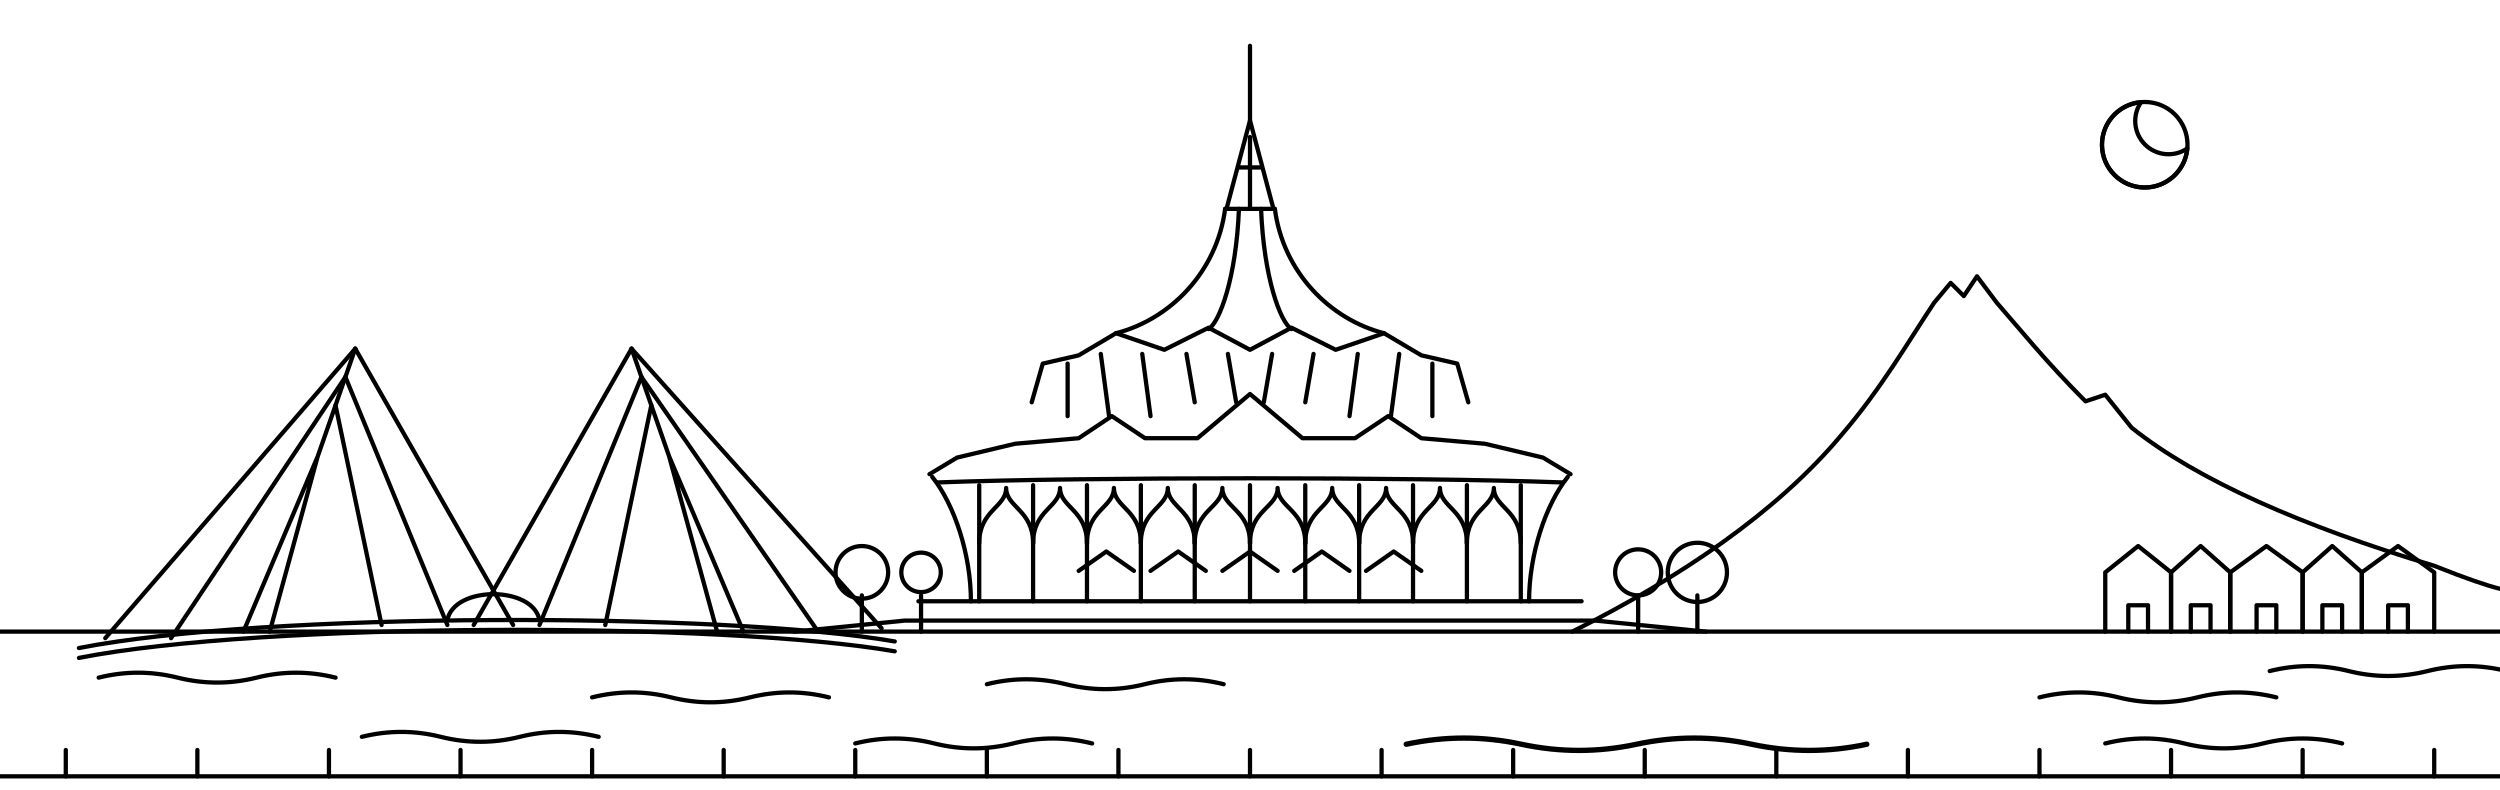
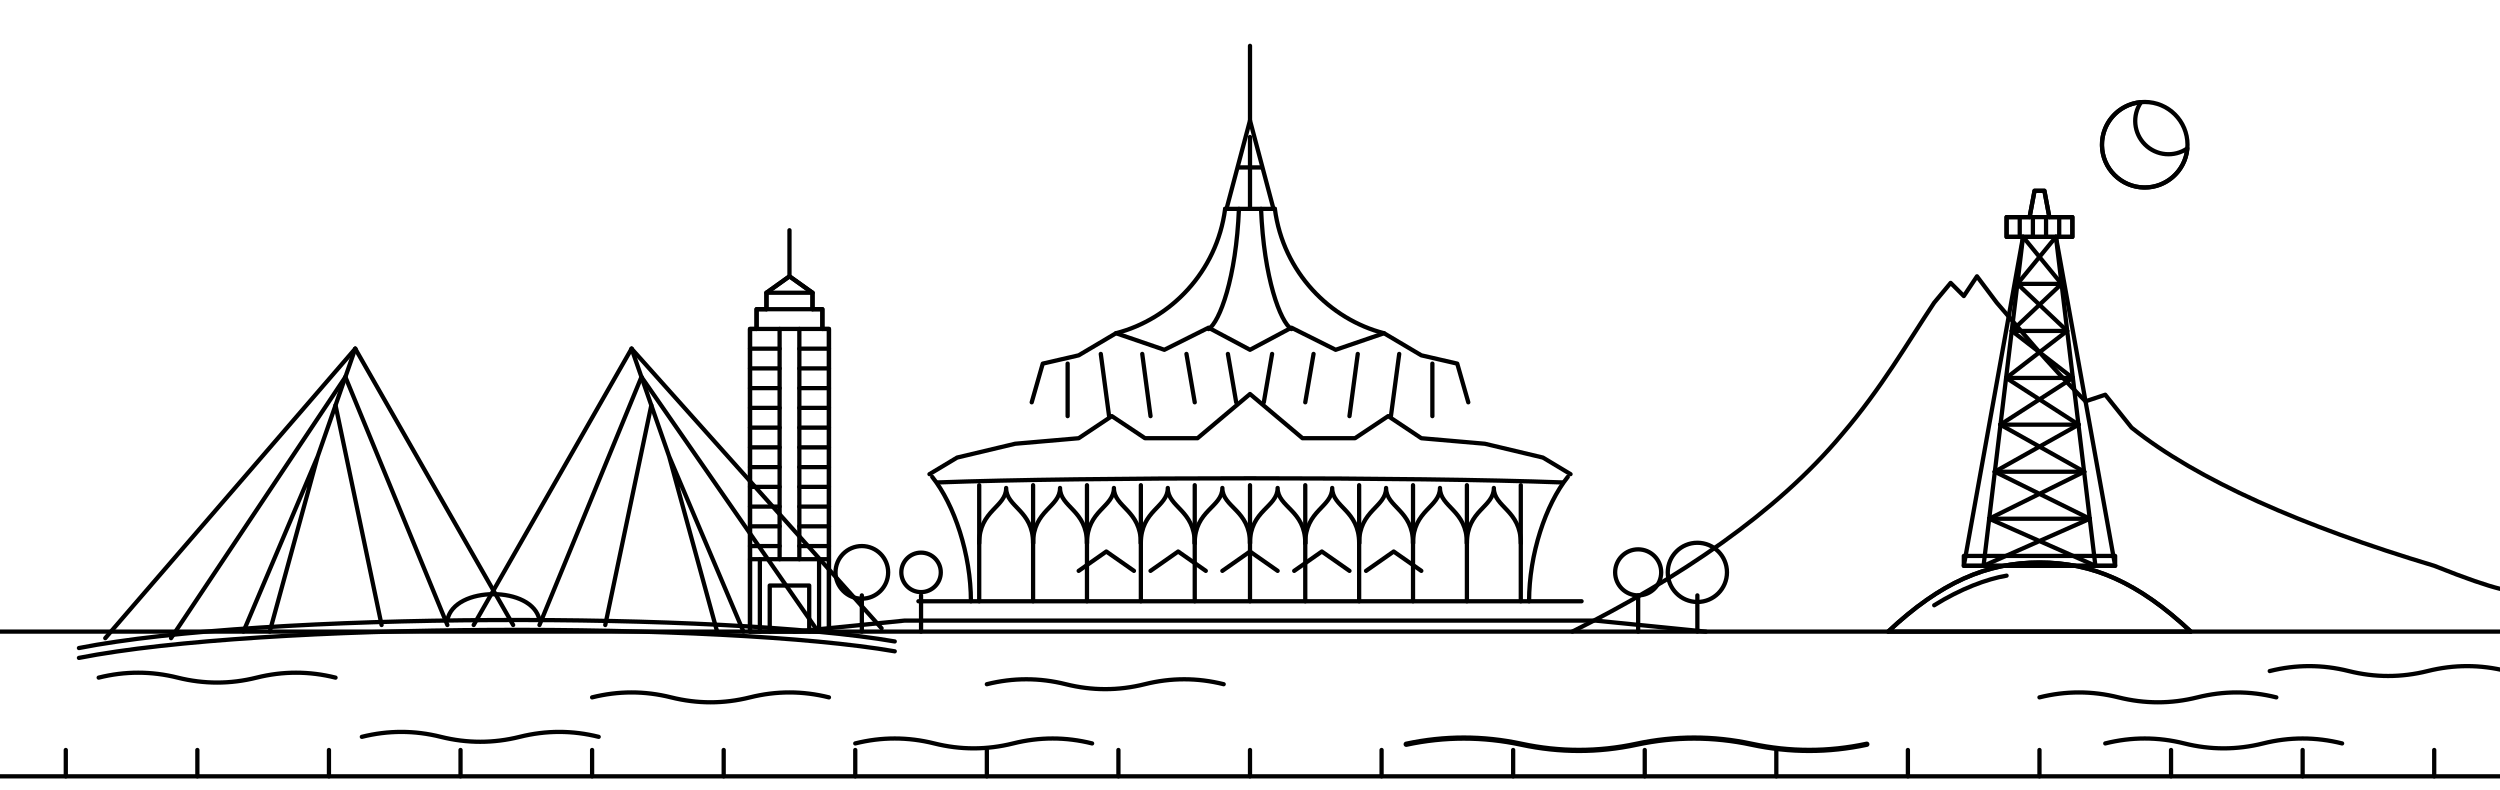
<svg xmlns="http://www.w3.org/2000/svg" class="hero-art" viewBox="0 0 760 240" aria-hidden="true" focusable="false" fill="none" stroke="currentColor" stroke-width="1.3" stroke-linecap="round" stroke-linejoin="round">
  <g class="art-hills">
    <path class="art-peak" d="M478 192 C 510 176, 540 156, 560 132 C 572 118, 580 104, 588 92 L 593 86 L 597 90 L 601 84 L 607 92 C 614 100, 622 110, 634 122 L 640 120 L 648 130 C 668 146, 700 160, 740 172 C 750 176, 756 178, 760 179" />
  </g>
  <g class="art-bridge">
    <path d="M24 197 C 80 186, 220 186, 272 195" />
    <path d="M24 200 C 80 189, 220 189, 272 198" />
    <path d="M136 188.5 C 138 178, 162 178, 164 188.5" />
    <path class="art-mast" d="M74 192 L96.6 138.7 L82 192 M96.6 138.7 L108 106" />
    <path class="art-mast" d="M218 192 L203.4 138.7 L226 192 M203.4 138.7 L192 106" />
    <g class="art-cables">
      <line x1="102.0" y1="123.2" x2="116.0" y2="190" />
      <line x1="105.0" y1="114.6" x2="136.0" y2="190" />
      <line x1="108.0" y1="106.0" x2="156.0" y2="190" />
      <line x1="105.0" y1="114.6" x2="52.0" y2="194" />
      <line x1="108.0" y1="106.0" x2="32.0" y2="194" />
      <line x1="198.0" y1="123.2" x2="184.0" y2="190" />
      <line x1="195.0" y1="114.6" x2="164.0" y2="190" />
      <line x1="192.0" y1="106.0" x2="144.0" y2="190" />
      <line x1="195.0" y1="114.6" x2="248.0" y2="191" />
      <line x1="192.0" y1="106.0" x2="268.0" y2="191" />
    </g>
  </g>
  <g class="dun" transform="translate(380.0 0.5) scale(0.42)" vector-effect="non-scaling-stroke">
    <path d="M0 32 L0 86" vector-effect="non-scaling-stroke" />
    <path d="M-17 150 L0 86 L17 150" vector-effect="non-scaling-stroke" />
    <path d="M-18 150 L18 150" vector-effect="non-scaling-stroke" />
    <path d="M0 98 L0 150 M-8 120 L8 120" vector-effect="non-scaling-stroke" />
    <path d="M-18 150 C -24 196, -58 230, -97 240" vector-effect="non-scaling-stroke" />
    <path d="M18 150 C 24 196, 58 230, 97 240" vector-effect="non-scaling-stroke" />
    <path d="M-8 150 C -10 200, -22 232, -30 237 M8 150 C 10 200, 22 232, 30 237" vector-effect="non-scaling-stroke" />
    <path d="M-158.0 290.0 L-150.0 262.0 L-124.0 256.0 L-97.0 240.0 L-62.0 252.0 L-30.0 236.0 L0.0 252.0 L0.0 252.0 L30.0 236.0 L62.0 252.0 L97.0 240.0 L124.0 256.0 L150.0 262.0 L158.0 290.0" vector-effect="non-scaling-stroke" />
    <path d="M-16 255 L-10 290" vector-effect="non-scaling-stroke" />
    <path d="M16 255 L10 290" vector-effect="non-scaling-stroke" />
    <path d="M-46 255 L-40 290" vector-effect="non-scaling-stroke" />
    <path d="M46 255 L40 290" vector-effect="non-scaling-stroke" />
    <path d="M-78 255 L-72 300" vector-effect="non-scaling-stroke" />
    <path d="M78 255 L72 300" vector-effect="non-scaling-stroke" />
    <path d="M-108 255 L-102 300" vector-effect="non-scaling-stroke" />
    <path d="M108 255 L102 300" vector-effect="non-scaling-stroke" />
    <path d="M-132 262 L-132 300" vector-effect="non-scaling-stroke" />
    <path d="M132 262 L132 300" vector-effect="non-scaling-stroke" />
    <path d="M-232.0 342.0 L-212.0 330.0 L-170.0 320.0 L-124.0 316.0 L-100.0 300.0 L-76.0 316.0 L-38.0 316.0 L0.0 284.0 L0.0 284.0 L38.0 316.0 L76.0 316.0 L100.0 300.0 L124.0 316.0 L170.0 320.0 L212.0 330.0 L232.0 342.0" vector-effect="non-scaling-stroke" />
    <path d="M-226 348 C -120 344, 120 344, 226 348" vector-effect="non-scaling-stroke" />
    <path d="M-196 392 C -196 368, -176.5 366, -176.5 352 C -176.5 366, -157 368, -157 392" vector-effect="non-scaling-stroke" />
    <path d="M-157 392 C -157 368, -137.5 366, -137.5 352 C -137.5 366, -118 368, -118 392" vector-effect="non-scaling-stroke" />
    <path d="M-118 392 C -118 368, -98.5 366, -98.5 352 C -98.5 366, -79 368, -79 392" vector-effect="non-scaling-stroke" />
    <path d="M-79 392 C -79 368, -59.5 366, -59.5 352 C -59.5 366, -40 368, -40 392" vector-effect="non-scaling-stroke" />
    <path d="M-40 392 C -40 368, -20.0 366, -20.0 352 C -20.0 366, 0 368, 0 392" vector-effect="non-scaling-stroke" />
    <path d="M0 392 C 0 368, 20.0 366, 20.0 352 C 20.0 366, 40 368, 40 392" vector-effect="non-scaling-stroke" />
    <path d="M40 392 C 40 368, 59.5 366, 59.5 352 C 59.5 366, 79 368, 79 392" vector-effect="non-scaling-stroke" />
    <path d="M79 392 C 79 368, 98.5 366, 98.5 352 C 98.5 366, 118 368, 118 392" vector-effect="non-scaling-stroke" />
    <path d="M118 392 C 118 368, 137.5 366, 137.5 352 C 137.5 366, 157 368, 157 392" vector-effect="non-scaling-stroke" />
    <path d="M157 392 C 157 368, 176.5 366, 176.5 352 C 176.5 366, 196 368, 196 392" vector-effect="non-scaling-stroke" />
    <path d="M-196 350 L-196 434" vector-effect="non-scaling-stroke" />
    <path d="M-157 350 L-157 434" vector-effect="non-scaling-stroke" />
    <path d="M-118 350 L-118 434" vector-effect="non-scaling-stroke" />
    <path d="M-79 350 L-79 434" vector-effect="non-scaling-stroke" />
    <path d="M-40 350 L-40 434" vector-effect="non-scaling-stroke" />
    <path d="M0 350 L0 434" vector-effect="non-scaling-stroke" />
    <path d="M40 350 L40 434" vector-effect="non-scaling-stroke" />
    <path d="M79 350 L79 434" vector-effect="non-scaling-stroke" />
    <path d="M118 350 L118 434" vector-effect="non-scaling-stroke" />
    <path d="M157 350 L157 434" vector-effect="non-scaling-stroke" />
    <path d="M196 350 L196 434" vector-effect="non-scaling-stroke" />
    <path d="M-230 344 C -214 364, -202 400, -202 434" vector-effect="non-scaling-stroke" />
    <path d="M230 344 C 214 364, 202 400, 202 434" vector-effect="non-scaling-stroke" />
    <path d="M-124 412 L-104 398 L-84 412" vector-effect="non-scaling-stroke" />
    <path d="M-72 412 L-52 398 L-32 412" vector-effect="non-scaling-stroke" />
    <path d="M-20 412 L0 398 L20 412" vector-effect="non-scaling-stroke" />
    <path d="M32 412 L52 398 L72 412" vector-effect="non-scaling-stroke" />
    <path d="M84 412 L104 398 L124 412" vector-effect="non-scaling-stroke" />
    <path d="M-240 434 L240 434" vector-effect="non-scaling-stroke" />
    <path d="M-330 456 L-250 448 L250 448 L330 456" vector-effect="non-scaling-stroke" />
  </g>
  <g class="art-minor">
    <path d="M262 192 v -11" />
    <circle cx="262" cy="174" r="8" />
    <path d="M280 192 v -11" />
    <circle cx="280" cy="174" r="6" />
    <path d="M498 192 v -11" />
    <circle cx="498" cy="174" r="7" />
    <path d="M516 192 v -11" />
    <circle cx="516" cy="174" r="9" />
-     <path d="M640 192 V 174 L 650.0 166 L 660 174 V 192" />
-     <path d="M647.0 192 v -8 h 6 v 8" />
-     <path d="M660 192 V 174 L 669.0 166 L 678 174 V 192" />
-     <path d="M666.0 192 v -8 h 6 v 8" />
-     <path d="M678 192 V 174 L 689.0 166 L 700 174 V 192" />
-     <path d="M686.0 192 v -8 h 6 v 8" />
-     <path d="M700 192 V 174 L 709.0 166 L 718 174 V 192" />
-     <path d="M706.0 192 v -8 h 6 v 8" />
-     <path d="M718 192 V 174 L 729.0 166 L 740 174 V 192" />
-     <path d="M726.0 192 v -8 h 6 v 8" />
  </g>
  <path d="M0 192 L 760 192" />
  <g class="art-river">
    <path d="M30 206 q 12 -3 24 0 t 24 0 t 24 0" />
    <path d="M180 212 q 12 -3 24 0 t 24 0 t 24 0" />
    <path d="M300 208 q 12 -3 24 0 t 24 0 t 24 0" />
    <path d="M620 212 q 12 -3 24 0 t 24 0 t 24 0" />
    <path d="M690 204 q 12 -3 24 0 t 24 0 t 24 0" />
    <path d="M110 224 q 12 -3 24 0 t 24 0 t 24 0" />
    <path d="M260 226 q 12 -3 24 0 t 24 0 t 24 0" />
    <path d="M640 226 q 12 -3 24 0 t 24 0 t 24 0" />
    <g transform="translate(500 210) scale(1.25) translate(-500 -210)">
      <path d="M442 223 q 14 -3 28 0 t 28 0 t 28 0 t 28 0" />
    </g>
  </g>
  <g class="art-prom">
    <path d="M0 236 L 760 236" />
    <path d="M20 236 v -8" />
    <path d="M60 236 v -8" />
    <path d="M100 236 v -8" />
    <path d="M140 236 v -8" />
    <path d="M180 236 v -8" />
    <path d="M220 236 v -8" />
    <path d="M260 236 v -8" />
    <path d="M300 236 v -8" />
    <path d="M340 236 v -8" />
    <path d="M380 236 v -8" />
    <path d="M420 236 v -8" />
    <path d="M460 236 v -8" />
    <path d="M500 236 v -8" />
    <path d="M540 236 v -8" />
    <path d="M580 236 v -8" />
    <path d="M620 236 v -8" />
    <path d="M660 236 v -8" />
    <path d="M700 236 v -8" />
    <path d="M740 236 v -8" />
  </g>
+   <g class="dun add">
+     <path class="occl" d="M228 192 V 100 H 230 V 94 H 233 V 89 L 240.0 84 L 247 89 V 94 H 250 V 100 H 252 V 192 Z" />
+     <path d="M228 192 V 100 H 252 V 192" />
+     <path d="M230 100 V 94 H 250 V 100" />
+     <path d="M233 94 V 89 H 247 V 94" />
+     <path d="M233 89 L 240.0 84 L 247 89" />
+     <path d="M240.0 84 V 70" />
+     <path d="M237.0 100 V 170 M243.0 100 V 170" />
+     <path d="M228 106 H 237.0 M243.0 106 H 252" />
+     <path d="M228 112 H 237.0 M243.0 112 H 252" />
+     <path d="M228 118 H 237.0 M243.0 118 H 252" />
+     <path d="M228 124 H 237.0 M243.0 124 H 252" />
+     <path d="M228 130 H 237.0 M243.0 130 H 252" />
+     <path d="M228 136 H 237.0 M243.0 136 H 252" />
+     <path d="M228 142 H 237.0 M243.0 142 H 252" />
+     <path d="M228 148 H 237.0 M243.0 148 H 252" />
+     <path d="M228 154 H 237.0 M243.0 154 H 252" />
+     <path d="M228 160 H 237.0 M243.0 160 H 252" />
+     <path d="M228 166 H 237.0 M243.0 166 H 252" />
+     <path d="M228 170 H 252" />
+     <path d="M234.0 192 V 178 H 246.0 V 192" />
+     <path d="M231 170 V 192 M249 170 V 192" />
+     <path class="occl" d="M574 192 C 590 177, 604 171, 620 171 C 636 171, 650 177, 666 192 Z" />
+     <path d="M574 192 C 590 177, 604 171, 620 171 C 636 171, 650 177, 666 192" />
+     <path d="M588 184 C 596 179, 604 176, 610 175" />
+     <path class="occl" d="M597 172 L 615 72 H 610 V 66 H 617 L 618.5 58 H 621.5 L 623 66 H 630 V 72 H 625 L 643 172 Z" />
+     <path d="M603 172 L 615 72 M637 172 L 625 72" />
+     <path d="M604.7 157.7 H 635.3" />
+     <path d="M603.0 172.0 L 635.3 157.7 M637.0 172.0 L 604.7 157.7" />
+     <path d="M606.4 143.4 H 633.6" />
+     <path d="M604.7 157.7 L 633.6 143.4 M635.3 157.7 L 606.4 143.4" />
+     <path d="M608.1 129.1 H 631.9" />
+     <path d="M606.4 143.4 L 631.9 129.1 M633.6 143.4 L 608.1 129.1" />
+     <path d="M609.9 114.9 H 630.1" />
+     <path d="M608.1 129.1 L 630.1 114.9 M631.9 129.1 L 609.9 114.9" />
+     <path d="M611.6 100.6 H 628.4" />
+     <path d="M609.9 114.9 L 628.4 100.6 M630.1 114.9 L 611.6 100.6" />
+     <path d="M613.3 86.3 H 626.7" />
+     <path d="M611.6 100.6 L 626.7 86.3 M628.4 100.6 L 613.3 86.3" />
+     <path d="M615.0 72.0 H 625.0" />
+     <path d="M613.3 86.3 L 625.0 72.0 M626.7 86.3 L 615.0 72.0" />
+     <path d="M610 72 H 630 M610 72 V 66 M630 72 V 66 M610 66 H 630" />
+     <path d="M614 72 V 66 M618 72 V 66 M622 72 V 66 M626 72 V 66" />
+     <path d="M617 66 L 618.5 58 H 621.5 L 623 66" />
+     <path d="M597 172 H 643 M597 172 V 169 H 643 V 172" />
+   </g>
  <circle class="art-sun" cx="652" cy="44" r="13" />
  <path class="art-moon" d="M 664.95 45.11 A 13 13 0 1 1 650.89 31.05 A 10.11 10.11 0 0 0 664.95 45.11 Z" />
</svg>
